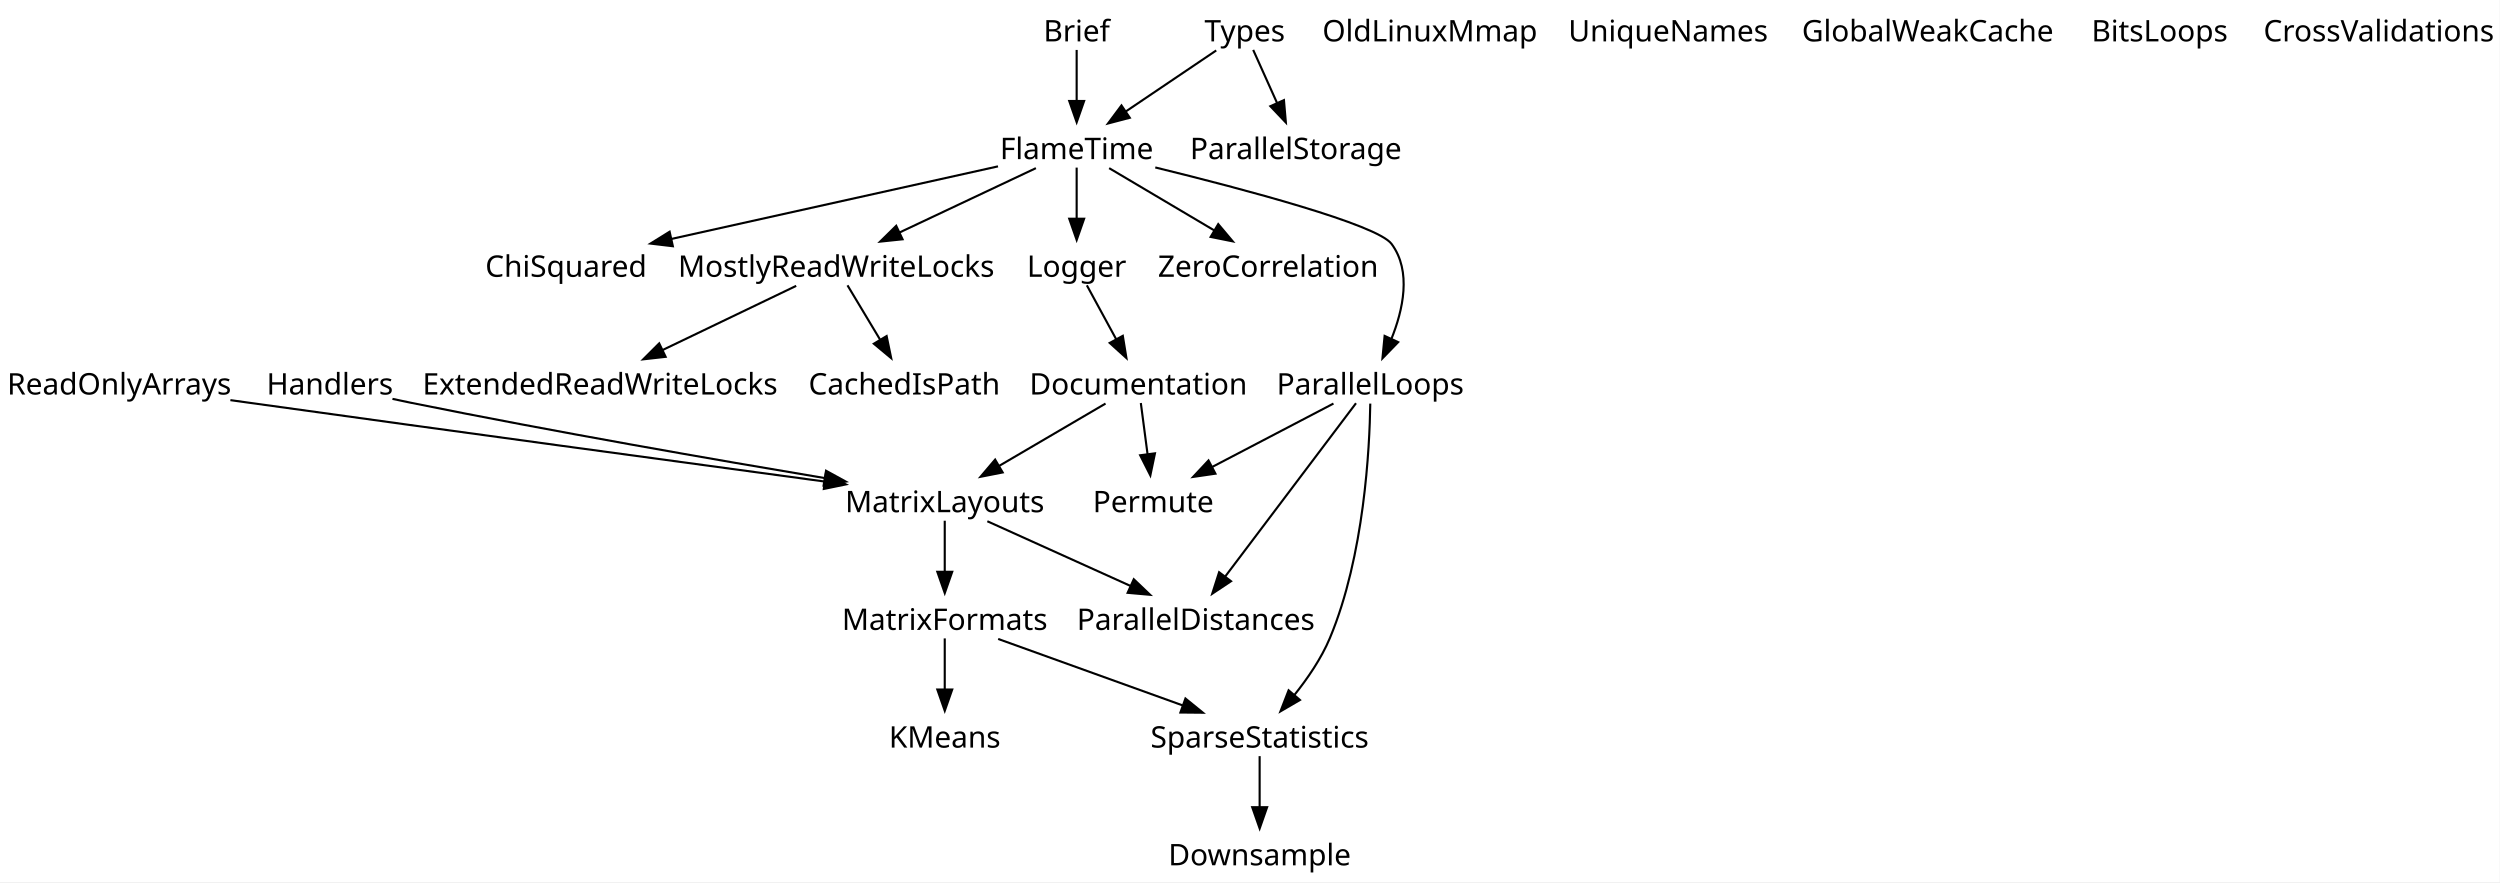
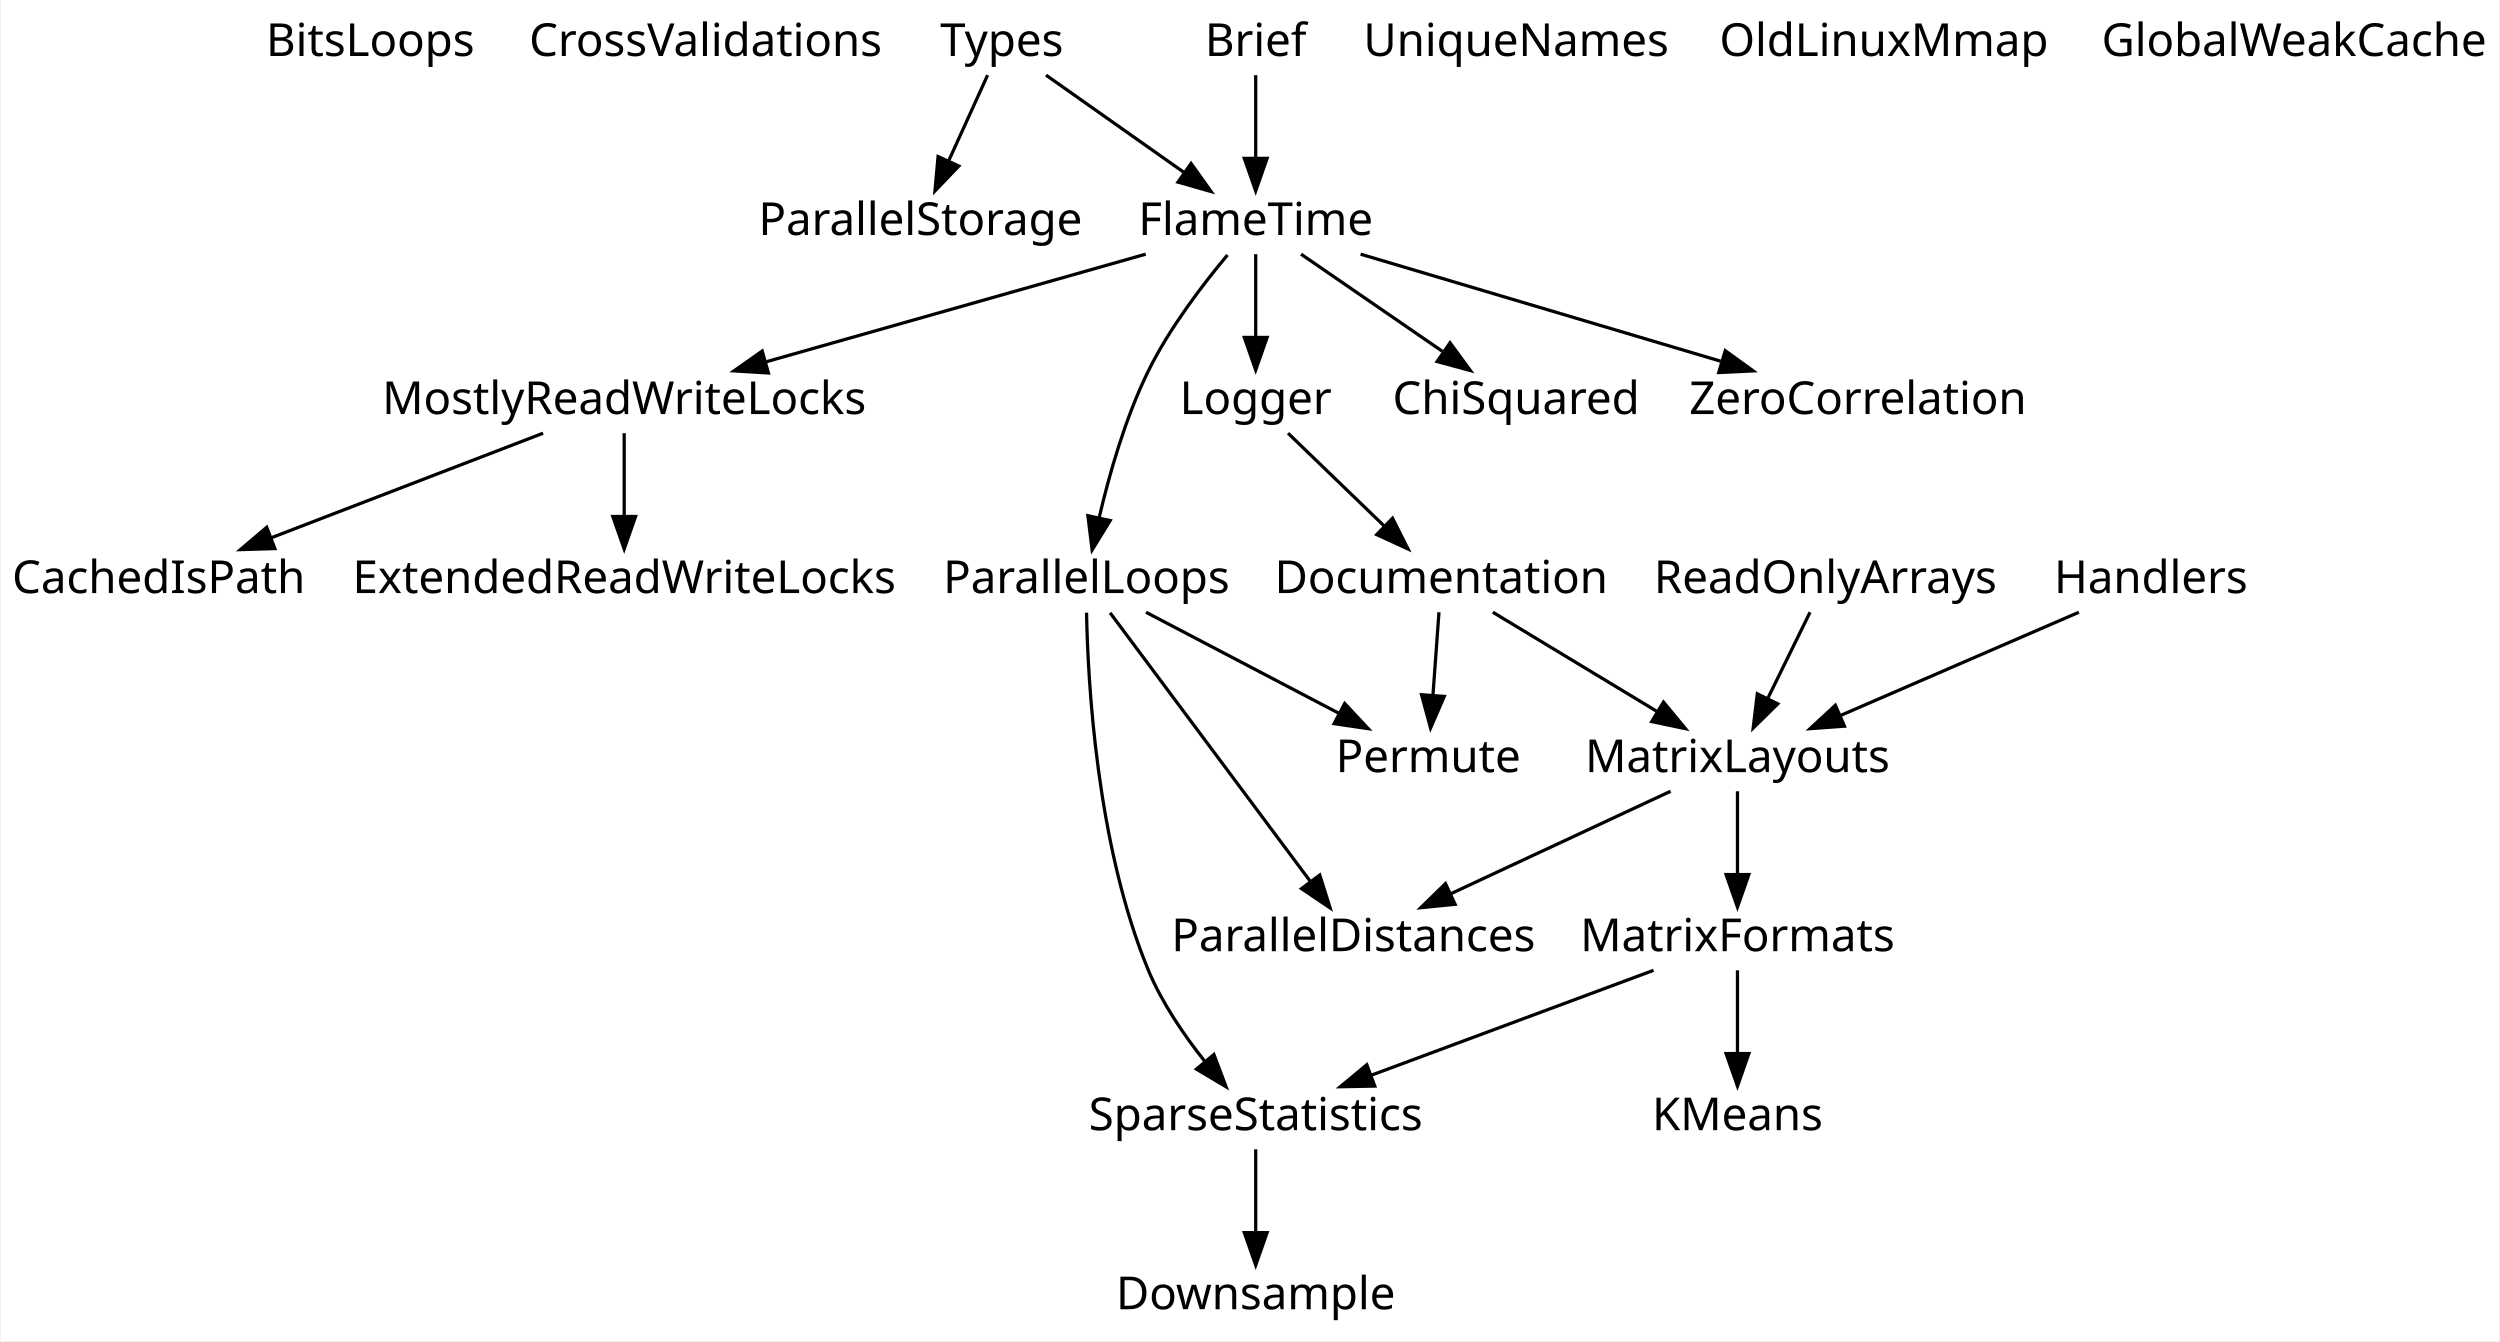
- <svg xmlns="http://www.w3.org/2000/svg" xmlns:xlink="http://www.w3.org/1999/xlink" width="1175pt" height="415pt" viewBox="0.00 0.00 1175.00 415.00">
-   <g id="graph0" class="graph" transform="scale(1 1) rotate(0) translate(4 410.56)">
-     <polygon fill="white" stroke="none" points="-4,4 -4,-410.56 1170.82,-410.56 1170.82,4 -4,4" />
+ <svg xmlns="http://www.w3.org/2000/svg" xmlns:xlink="http://www.w3.org/1999/xlink" width="768pt" height="412pt" viewBox="0.00 0.00 767.50 412.00">
+   <g id="graph0" class="graph" transform="scale(1 1) rotate(0) translate(4 408)">
+     <polygon fill="#ffffff" stroke="transparent" points="-4,4 -4,-408 763.5,-408 763.5,4 -4,4" />
    <g id="node1" class="node">
      <g id="a_node1">
-         <a xlink:href="../chi_squared.html" xlink:title="ChiSquared" target="_top">
-           <polygon fill="none" stroke="white" points="299.82,-295.92 224.25,-295.92 224.25,-276.6 299.82,-276.6 299.82,-295.92" />
-           <text xml:space="preserve" text-anchor="middle" x="262.03" y="-280.46" font-family="Sans-Serif" font-size="14.00">ChiSquared</text>
+         <a xlink:href="../bits_loops.html" xlink:title="BitsLoops" target="_top">
+           <polygon fill="none" stroke="#ffffff" points="141.5,-404 77.5,-404 77.5,-385 141.5,-385 141.5,-404" />
+           <text text-anchor="middle" x="109.5" y="-390.8" font-family="Sans-Serif" font-size="14.00" fill="#000000">BitsLoops</text>
        </a>
      </g>
    </g>
    <g id="node2" class="node">
      <g id="a_node2">
-         <a xlink:href="../flame_time.html" xlink:title="FlameTime" target="_top">
-           <polygon fill="none" stroke="white" points="538.69,-351.24 465.38,-351.24 465.38,-331.92 538.69,-331.92 538.69,-351.24" />
-           <text xml:space="preserve" text-anchor="middle" x="502.03" y="-335.78" font-family="Sans-Serif" font-size="14.00">FlameTime</text>
-         </a>
-       </g>
-     </g>
-     <g id="edge1" class="edge">
-       <path fill="none" stroke="black" d="M465.06,-332.37C423.85,-323.21 357.01,-308.36 311.36,-298.22" />
-       <polygon fill="black" stroke="black" points="312.24,-294.83 301.72,-296.08 310.72,-301.66 312.24,-294.83" />
+         <a xlink:href="../cross_validations.html" xlink:title="CrossValidations" target="_top">
+           <polygon fill="none" stroke="#ffffff" points="265,-404 160,-404 160,-385 265,-385 265,-404" />
+           <text text-anchor="middle" x="212.5" y="-390.8" font-family="Sans-Serif" font-size="14.00" fill="#000000">CrossValidations</text>
+         </a>
+       </g>
+     </g>
+     <g id="node3" class="node">
+       <g id="a_node3">
+         <a xlink:href="../parallel_storage.html" xlink:title="ParallelStorage" target="_top">
+           <polygon fill="none" stroke="#ffffff" points="326.5,-349 230.5,-349 230.5,-330 326.5,-330 326.5,-349" />
+           <text text-anchor="middle" x="278.5" y="-335.8" font-family="Sans-Serif" font-size="14.00" fill="#000000">ParallelStorage</text>
+         </a>
+       </g>
    </g>
    <g id="node4" class="node">
      <g id="a_node4">
-         <a xlink:href="../mostly_read_write_locks.html" xlink:title="MostlyReadWriteLocks" target="_top">
-           <polygon fill="none" stroke="white" points="460.57,-295.92 317.5,-295.92 317.5,-276.6 460.57,-276.6 460.57,-295.92" />
-           <text xml:space="preserve" text-anchor="middle" x="389.03" y="-280.46" font-family="Sans-Serif" font-size="14.00">MostlyReadWriteLocks</text>
+         <a xlink:href="../types.html" xlink:title="Types" target="_top">
+           <polygon fill="none" stroke="#ffffff" points="323.5,-404 283.5,-404 283.5,-385 323.5,-385 323.5,-404" />
+           <text text-anchor="middle" x="303.5" y="-390.8" font-family="Sans-Serif" font-size="14.00" fill="#000000">Types</text>
+         </a>
+       </g>
+     </g>
+     <g id="edge1" class="edge">
+       <path fill="none" stroke="#000000" d="M299.145,-384.92C295.852,-377.675 291.223,-367.49 287.182,-358.601" />
+       <polygon fill="#000000" stroke="#000000" points="290.298,-356.996 282.973,-349.341 283.925,-359.893 290.298,-356.996" />
+     </g>
+     <g id="node15" class="node">
+       <g id="a_node15">
+         <a xlink:href="../flame_time.html" xlink:title="FlameTime" target="_top">
+           <polygon fill="none" stroke="#ffffff" points="418.5,-349 344.5,-349 344.5,-330 418.5,-330 418.5,-349" />
+           <text text-anchor="middle" x="381.5" y="-335.8" font-family="Sans-Serif" font-size="14.00" fill="#000000">FlameTime</text>
+         </a>
+       </g>
+     </g>
+     <g id="edge21" class="edge">
+       <path fill="none" stroke="#000000" d="M317.087,-384.92C328.759,-376.689 345.81,-364.666 359.438,-355.057" />
+       <polygon fill="#000000" stroke="#000000" points="361.652,-357.778 367.807,-349.155 357.618,-352.057 361.652,-357.778" />
+     </g>
+     <g id="node5" class="node">
+       <g id="a_node5">
+         <a xlink:href="../matrix_formats.html" xlink:title="MatrixFormats" target="_top">
+           <polygon fill="none" stroke="#ffffff" points="575.5,-129 483.5,-129 483.5,-110 575.5,-110 575.5,-129" />
+           <text text-anchor="middle" x="529.5" y="-115.8" font-family="Sans-Serif" font-size="14.00" fill="#000000">MatrixFormats</text>
+         </a>
+       </g>
+     </g>
+     <g id="node10" class="node">
+       <g id="a_node10">
+         <a xlink:href="../sparse_statistics.html" xlink:title="SparseStatistics" target="_top">
+           <polygon fill="none" stroke="#ffffff" points="432,-74 331,-74 331,-55 432,-55 432,-74" />
+           <text text-anchor="middle" x="381.5" y="-60.8" font-family="Sans-Serif" font-size="14.00" fill="#000000">SparseStatistics</text>
        </a>
      </g>
    </g>
    <g id="edge5" class="edge">
-       <path fill="none" stroke="black" d="M482.87,-331.53C465.25,-323.22 438.88,-310.78 418.57,-301.2" />
-       <polygon fill="black" stroke="black" points="420.2,-298.1 409.67,-297 417.22,-304.43 420.2,-298.1" />
+       <path fill="none" stroke="#000000" d="M503.72,-109.92C479.675,-100.984 443.597,-87.577 416.866,-77.643" />
+       <polygon fill="#000000" stroke="#000000" points="418.074,-74.358 407.481,-74.155 415.635,-80.919 418.074,-74.358" />
+     </g>
+     <g id="node17" class="node">
+       <g id="a_node17">
+         <a xlink:href="../kmeans.html" xlink:title="KMeans" target="_top">
+           <polygon fill="none" stroke="#ffffff" points="557,-74 502,-74 502,-55 557,-55 557,-74" />
+           <text text-anchor="middle" x="529.5" y="-60.8" font-family="Sans-Serif" font-size="14.00" fill="#000000">KMeans</text>
+         </a>
+       </g>
+     </g>
+     <g id="edge12" class="edge">
+       <path fill="none" stroke="#000000" d="M529.5,-109.92C529.5,-102.908 529.5,-93.144 529.5,-84.465" />
+       <polygon fill="#000000" stroke="#000000" points="533,-84.341 529.5,-74.341 526,-84.341 533,-84.341" />
    </g>
    <g id="node6" class="node">
      <g id="a_node6">
-         <a xlink:href="../parallel_loops.html" xlink:title="ParallelLoops" target="_top">
-           <polygon fill="none" stroke="white" points="683.07,-240.6 597,-240.6 597,-221.28 683.07,-221.28 683.07,-240.6" />
-           <text xml:space="preserve" text-anchor="middle" x="640.03" y="-225.14" font-family="Sans-Serif" font-size="14.00">ParallelLoops</text>
-         </a>
-       </g>
-     </g>
-     <g id="edge10" class="edge">
-       <path fill="none" stroke="black" d="M538.98,-331.86C580.57,-321.67 643.25,-305.05 650.03,-295.92 659.57,-283.09 655.43,-264.77 649.86,-251.02" />
-       <polygon fill="black" stroke="black" points="653.13,-249.75 645.75,-242.14 646.77,-252.69 653.13,-249.75" />
+         <a xlink:href="../matrix_layouts.html" xlink:title="MatrixLayouts" target="_top">
+           <polygon fill="none" stroke="#ffffff" points="574,-184 485,-184 485,-165 574,-165 574,-184" />
+           <text text-anchor="middle" x="529.5" y="-170.8" font-family="Sans-Serif" font-size="14.00" fill="#000000">MatrixLayouts</text>
+         </a>
+       </g>
+     </g>
+     <g id="edge2" class="edge">
+       <path fill="none" stroke="#000000" d="M529.5,-164.92C529.5,-157.908 529.5,-148.144 529.5,-139.465" />
+       <polygon fill="#000000" stroke="#000000" points="533,-139.341 529.5,-129.341 526,-139.341 533,-139.341" />
    </g>
    <g id="node12" class="node">
      <g id="a_node12">
+         <a xlink:href="../parallel_distances.html" xlink:title="ParallelDistances" target="_top">
+           <polygon fill="none" stroke="#ffffff" points="465.5,-129 357.5,-129 357.5,-110 465.5,-110 465.5,-129" />
+           <text text-anchor="middle" x="411.5" y="-115.8" font-family="Sans-Serif" font-size="14.00" fill="#000000">ParallelDistances</text>
+         </a>
+       </g>
+     </g>
+     <g id="edge6" class="edge">
+       <path fill="none" stroke="#000000" d="M508.946,-164.92C490.279,-156.219 462.517,-143.279 441.395,-133.434" />
+       <polygon fill="#000000" stroke="#000000" points="442.757,-130.207 432.214,-129.155 439.8,-136.552 442.757,-130.207" />
+     </g>
+     <g id="node7" class="node">
+       <g id="a_node7">
+         <a xlink:href="../cached_ispath.html" xlink:title="CachedIsPath" target="_top">
+           <polygon fill="none" stroke="#ffffff" points="89,-239 0,-239 0,-220 89,-220 89,-239" />
+           <text text-anchor="middle" x="44.5" y="-225.8" font-family="Sans-Serif" font-size="14.00" fill="#000000">CachedIsPath</text>
+         </a>
+       </g>
+     </g>
+     <g id="node8" class="node">
+       <g id="a_node8">
+         <a xlink:href="../mostly_read_write_locks.html" xlink:title="MostlyReadWriteLocks" target="_top">
+           <polygon fill="none" stroke="#ffffff" points="259,-294 116,-294 116,-275 259,-275 259,-294" />
+           <text text-anchor="middle" x="187.5" y="-280.8" font-family="Sans-Serif" font-size="14.00" fill="#000000">MostlyReadWriteLocks</text>
+         </a>
+       </g>
+     </g>
+     <g id="edge3" class="edge">
+       <path fill="none" stroke="#000000" d="M162.591,-274.92C139.46,-266.023 104.805,-252.694 79.012,-242.774" />
+       <polygon fill="#000000" stroke="#000000" points="80.193,-239.478 69.603,-239.155 77.68,-246.012 80.193,-239.478" />
+     </g>
+     <g id="node22" class="node">
+       <g id="a_node22">
+         <a xlink:href="../extended_read_write_locks.html" xlink:title="ExtendedReadWriteLocks" target="_top">
+           <polygon fill="none" stroke="#ffffff" points="268,-239 107,-239 107,-220 268,-220 268,-239" />
+           <text text-anchor="middle" x="187.5" y="-225.8" font-family="Sans-Serif" font-size="14.00" fill="#000000">ExtendedReadWriteLocks</text>
+         </a>
+       </g>
+     </g>
+     <g id="edge17" class="edge">
+       <path fill="none" stroke="#000000" d="M187.5,-274.92C187.5,-267.908 187.5,-258.144 187.5,-249.465" />
+       <polygon fill="#000000" stroke="#000000" points="191,-249.341 187.5,-239.341 184,-249.341 191,-249.341" />
+     </g>
+     <g id="node9" class="node">
+       <g id="a_node9">
+         <a xlink:href="../unique_names.html" xlink:title="UniqueNames" target="_top">
+           <polygon fill="none" stroke="#ffffff" points="507,-404 416,-404 416,-385 507,-385 507,-404" />
+           <text text-anchor="middle" x="461.5" y="-390.8" font-family="Sans-Serif" font-size="14.00" fill="#000000">UniqueNames</text>
+         </a>
+       </g>
+     </g>
+     <g id="node23" class="node">
+       <g id="a_node23">
+         <a xlink:href="../downsample.html" xlink:title="Downsample" target="_top">
+           <polygon fill="none" stroke="#ffffff" points="423,-19 340,-19 340,0 423,0 423,-19" />
+           <text text-anchor="middle" x="381.5" y="-5.8" font-family="Sans-Serif" font-size="14.00" fill="#000000">Downsample</text>
+         </a>
+       </g>
+     </g>
+     <g id="edge18" class="edge">
+       <path fill="none" stroke="#000000" d="M381.5,-54.92C381.5,-47.908 381.5,-38.144 381.5,-29.465" />
+       <polygon fill="#000000" stroke="#000000" points="385,-29.341 381.5,-19.341 378,-29.341 385,-29.341" />
+     </g>
+     <g id="node11" class="node">
+       <g id="a_node11">
+         <a xlink:href="../parallel_loops.html" xlink:title="ParallelLoops" target="_top">
+           <polygon fill="none" stroke="#ffffff" points="372.5,-239 286.5,-239 286.5,-220 372.5,-220 372.5,-239" />
+           <text text-anchor="middle" x="329.5" y="-225.8" font-family="Sans-Serif" font-size="14.00" fill="#000000">ParallelLoops</text>
+         </a>
+       </g>
+     </g>
+     <g id="edge4" class="edge">
+       <path fill="none" stroke="#000000" d="M329.534,-219.795C329.924,-198.899 332.587,-148.43 348.5,-110 352.667,-99.936 359.474,-89.998 365.827,-81.989" />
+       <polygon fill="#000000" stroke="#000000" points="368.661,-84.056 372.396,-74.141 363.293,-79.563 368.661,-84.056" />
+     </g>
+     <g id="edge7" class="edge">
+       <path fill="none" stroke="#000000" d="M336.777,-219.738C350.61,-201.182 380.875,-160.582 398.347,-137.144" />
+       <polygon fill="#000000" stroke="#000000" points="401.186,-139.192 404.356,-129.083 395.574,-135.008 401.186,-139.192" />
+     </g>
+     <g id="node16" class="node">
+       <g id="a_node16">
+         <a xlink:href="../permute.html" xlink:title="Permute" target="_top">
+           <polygon fill="none" stroke="#ffffff" points="462.5,-184 406.5,-184 406.5,-165 462.5,-165 462.5,-184" />
+           <text text-anchor="middle" x="434.5" y="-170.8" font-family="Sans-Serif" font-size="14.00" fill="#000000">Permute</text>
+         </a>
+       </g>
+     </g>
+     <g id="edge11" class="edge">
+       <path fill="none" stroke="#000000" d="M347.79,-219.92C364.176,-211.337 388.437,-198.628 407.133,-188.835" />
+       <polygon fill="#000000" stroke="#000000" points="408.833,-191.896 416.068,-184.155 405.585,-185.695 408.833,-191.896" />
+     </g>
+     <g id="node13" class="node">
+       <g id="a_node13">
+         <a xlink:href="../documentation.html" xlink:title="Documentation" target="_top">
+           <polygon fill="none" stroke="#ffffff" points="486.5,-239 390.5,-239 390.5,-220 486.5,-220 486.5,-239" />
+           <text text-anchor="middle" x="438.5" y="-225.8" font-family="Sans-Serif" font-size="14.00" fill="#000000">Documentation</text>
+         </a>
+       </g>
+     </g>
+     <g id="edge14" class="edge">
+       <path fill="none" stroke="#000000" d="M454.351,-219.92C468.228,-211.532 488.622,-199.206 504.665,-189.51" />
+       <polygon fill="#000000" stroke="#000000" points="506.777,-192.323 513.525,-184.155 503.157,-186.332 506.777,-192.323" />
+     </g>
+     <g id="edge10" class="edge">
+       <path fill="none" stroke="#000000" d="M437.803,-219.92C437.293,-212.908 436.583,-203.144 435.952,-194.465" />
+       <polygon fill="#000000" stroke="#000000" points="439.432,-194.061 435.216,-184.341 432.45,-194.568 439.432,-194.061" />
+     </g>
+     <g id="node14" class="node">
+       <g id="a_node14">
+         <a xlink:href="../logger.html" xlink:title="Logger" target="_top">
+           <polygon fill="none" stroke="#ffffff" points="405,-294 358,-294 358,-275 405,-275 405,-294" />
+           <text text-anchor="middle" x="381.5" y="-280.8" font-family="Sans-Serif" font-size="14.00" fill="#000000">Logger</text>
+         </a>
+       </g>
+     </g>
+     <g id="edge8" class="edge">
+       <path fill="none" stroke="#000000" d="M391.429,-274.92C399.583,-267.051 411.33,-255.716 421.049,-246.339" />
+       <polygon fill="#000000" stroke="#000000" points="423.535,-248.803 428.301,-239.341 418.675,-243.766 423.535,-248.803" />
+     </g>
+     <g id="edge9" class="edge">
+       <path fill="none" stroke="#000000" d="M347.708,-329.92C315.398,-320.76 266.517,-306.902 231.248,-296.903" />
+       <polygon fill="#000000" stroke="#000000" points="231.805,-293.423 221.23,-294.063 229.896,-300.158 231.805,-293.423" />
+     </g>
+     <g id="edge13" class="edge">
+       <path fill="none" stroke="#000000" d="M372.827,-329.664C365.451,-320.855 355.045,-307.31 348.5,-294 341.418,-279.596 336.462,-262.057 333.392,-248.907" />
+       <polygon fill="#000000" stroke="#000000" points="336.795,-248.087 331.251,-239.058 329.955,-249.573 336.795,-248.087" />
+     </g>
+     <g id="edge19" class="edge">
+       <path fill="none" stroke="#000000" d="M381.5,-329.92C381.5,-322.908 381.5,-313.144 381.5,-304.465" />
+       <polygon fill="#000000" stroke="#000000" points="385,-304.341 381.5,-294.341 378,-304.341 385,-304.341" />
+     </g>
+     <g id="node24" class="node">
+       <g id="a_node24">
+         <a xlink:href="../chi_squared.html" xlink:title="ChiSquared" target="_top">
+           <polygon fill="none" stroke="#ffffff" points="499.5,-294 423.5,-294 423.5,-275 499.5,-275 499.5,-294" />
+           <text text-anchor="middle" x="461.5" y="-280.8" font-family="Sans-Serif" font-size="14.00" fill="#000000">ChiSquared</text>
+         </a>
+       </g>
+     </g>
+     <g id="edge20" class="edge">
+       <path fill="none" stroke="#000000" d="M395.435,-329.92C407.406,-321.689 424.895,-309.666 438.872,-300.057" />
+       <polygon fill="#000000" stroke="#000000" points="441.199,-302.704 447.456,-294.155 437.233,-296.936 441.199,-302.704" />
+     </g>
+     <g id="node26" class="node">
+       <g id="a_node26">
        <a xlink:href="../zero_correlation.html" xlink:title="ZeroCorrelation" target="_top">
-           <polygon fill="none" stroke="white" points="641.07,-295.92 543,-295.92 543,-276.6 641.07,-276.6 641.07,-295.92" />
-           <text xml:space="preserve" text-anchor="middle" x="592.03" y="-280.46" font-family="Sans-Serif" font-size="14.00">ZeroCorrelation</text>
-         </a>
-       </g>
-     </g>
-     <g id="edge7" class="edge">
-       <path fill="none" stroke="black" d="M517.3,-331.53C530.88,-323.49 550.99,-311.58 566.93,-302.13" />
-       <polygon fill="black" stroke="black" points="568.57,-305.23 575.39,-297.12 565,-299.21 568.57,-305.23" />
+           <polygon fill="none" stroke="#ffffff" points="615.5,-294 517.5,-294 517.5,-275 615.5,-275 615.5,-294" />
+           <text text-anchor="middle" x="566.5" y="-280.8" font-family="Sans-Serif" font-size="14.00" fill="#000000">ZeroCorrelation</text>
+         </a>
+       </g>
+     </g>
+     <g id="edge23" class="edge">
+       <path fill="none" stroke="#000000" d="M413.724,-329.92C444.403,-320.799 490.749,-307.021 524.348,-297.032" />
+       <polygon fill="#000000" stroke="#000000" points="525.747,-300.267 534.335,-294.063 523.752,-293.558 525.747,-300.267" />
+     </g>
+     <g id="node18" class="node">
+       <g id="a_node18">
+         <a xlink:href="../read_only_arrays.html" xlink:title="ReadOnlyArrays" target="_top">
+           <polygon fill="none" stroke="#ffffff" points="608.5,-239 504.5,-239 504.5,-220 608.5,-220 608.5,-239" />
+           <text text-anchor="middle" x="556.5" y="-225.8" font-family="Sans-Serif" font-size="14.00" fill="#000000">ReadOnlyArrays</text>
+         </a>
+       </g>
+     </g>
+     <g id="edge16" class="edge">
+       <path fill="none" stroke="#000000" d="M551.797,-219.92C548.24,-212.675 543.241,-202.49 538.877,-193.601" />
+       <polygon fill="#000000" stroke="#000000" points="541.88,-191.775 534.331,-184.341 535.596,-194.86 541.88,-191.775" />
+     </g>
+     <g id="node19" class="node">
+       <g id="a_node19">
+         <a xlink:href="../old_linux_mmap.html" xlink:title="OldLinuxMmap" target="_top">
+           <polygon fill="none" stroke="#ffffff" points="623.5,-404 525.5,-404 525.5,-385 623.5,-385 623.5,-404" />
+           <text text-anchor="middle" x="574.5" y="-390.8" font-family="Sans-Serif" font-size="14.00" fill="#000000">OldLinuxMmap</text>
+         </a>
+       </g>
+     </g>
+     <g id="node20" class="node">
+       <g id="a_node20">
+         <a xlink:href="../handlers.html" xlink:title="Handlers" target="_top">
+           <polygon fill="none" stroke="#ffffff" points="686,-239 627,-239 627,-220 686,-220 686,-239" />
+           <text text-anchor="middle" x="656.5" y="-225.8" font-family="Sans-Serif" font-size="14.00" fill="#000000">Handlers</text>
+         </a>
+       </g>
+     </g>
+     <g id="edge15" class="edge">
+       <path fill="none" stroke="#000000" d="M634.378,-219.92C614.106,-211.141 583.869,-198.046 561.063,-188.169" />
+       <polygon fill="#000000" stroke="#000000" points="562.362,-184.917 551.794,-184.155 559.58,-191.341 562.362,-184.917" />
    </g>
    <g id="node21" class="node">
      <g id="a_node21">
-         <a xlink:href="../logger.html" xlink:title="Logger" target="_top">
-           <polygon fill="none" stroke="white" points="525.19,-295.92 478.87,-295.92 478.87,-276.6 525.19,-276.6 525.19,-295.92" />
-           <text xml:space="preserve" text-anchor="middle" x="502.03" y="-280.46" font-family="Sans-Serif" font-size="14.00">Logger</text>
-         </a>
-       </g>
-     </g>
-     <g id="edge14" class="edge">
-       <path fill="none" stroke="black" d="M502.03,-331.78C502.03,-325.18 502.03,-315.88 502.03,-307.49" />
-       <polygon fill="black" stroke="black" points="505.54,-307.77 502.04,-297.77 498.54,-307.77 505.54,-307.77" />
-     </g>
-     <g id="node3" class="node">
-       <g id="a_node3">
-         <a xlink:href="../extended_read_write_locks.html" xlink:title="ExtendedReadWriteLocks" target="_top">
-           <polygon fill="none" stroke="white" points="358.19,-240.6 197.87,-240.6 197.87,-221.28 358.19,-221.28 358.19,-240.6" />
-           <text xml:space="preserve" text-anchor="middle" x="278.03" y="-225.14" font-family="Sans-Serif" font-size="14.00">ExtendedReadWriteLocks</text>
-         </a>
-       </g>
-     </g>
-     <g id="edge2" class="edge">
-       <path fill="none" stroke="black" d="M370.21,-276.21C352.98,-267.94 327.23,-255.57 307.33,-246.01" />
-       <polygon fill="black" stroke="black" points="308.85,-242.86 298.32,-241.68 305.82,-249.17 308.85,-242.86" />
-     </g>
-     <g id="node9" class="node">
-       <g id="a_node9">
-         <a xlink:href="../cached_ispath.html" xlink:title="CachedIsPath" target="_top">
-           <polygon fill="none" stroke="white" points="465.57,-240.6 376.5,-240.6 376.5,-221.28 465.57,-221.28 465.57,-240.6" />
-           <text xml:space="preserve" text-anchor="middle" x="421.03" y="-225.14" font-family="Sans-Serif" font-size="14.00">CachedIsPath</text>
-         </a>
-       </g>
-     </g>
-     <g id="edge6" class="edge">
-       <path fill="none" stroke="black" d="M394.32,-276.46C398.51,-269.47 404.51,-259.47 409.77,-250.71" />
-       <polygon fill="black" stroke="black" points="412.71,-252.61 414.86,-242.23 406.71,-249.01 412.71,-252.61" />
-     </g>
-     <g id="node5" class="node">
-       <g id="a_node5">
-         <a xlink:href="../sparse_statistics.html" xlink:title="SparseStatistics" target="_top">
-           <polygon fill="none" stroke="white" points="638.57,-74.64 537.5,-74.64 537.5,-55.32 638.57,-55.32 638.57,-74.64" />
-           <text xml:space="preserve" text-anchor="middle" x="588.03" y="-59.18" font-family="Sans-Serif" font-size="14.00">SparseStatistics</text>
-         </a>
-       </g>
-     </g>
-     <g id="node26" class="node">
-       <g id="a_node26">
-         <a xlink:href="../downsample.html" xlink:title="Downsample" target="_top">
-           <polygon fill="none" stroke="white" points="629.57,-19.32 546.5,-19.32 546.5,0 629.57,0 629.57,-19.32" />
-           <text xml:space="preserve" text-anchor="middle" x="588.03" y="-3.86" font-family="Sans-Serif" font-size="14.00">Downsample</text>
-         </a>
-       </g>
-     </g>
-     <g id="edge23" class="edge">
-       <path fill="none" stroke="black" d="M588.03,-55.18C588.03,-48.58 588.03,-39.28 588.03,-30.89" />
-       <polygon fill="black" stroke="black" points="591.54,-31.17 588.04,-21.17 584.54,-31.17 591.54,-31.17" />
-     </g>
-     <g id="edge3" class="edge">
-       <path fill="none" stroke="black" d="M640.03,-220.86C639.73,-200.38 637.26,-149.32 621.03,-110.64 617,-101.01 610.47,-91.54 604.28,-83.81" />
-       <polygon fill="black" stroke="black" points="606.97,-81.57 597.82,-76.23 601.65,-86.11 606.97,-81.57" />
-     </g>
-     <g id="node19" class="node">
-       <g id="a_node19">
-         <a xlink:href="../parallel_distances.html" xlink:title="ParallelDistances" target="_top">
-           <polygon fill="none" stroke="white" points="612.32,-129.96 503.75,-129.96 503.75,-110.64 612.32,-110.64 612.32,-129.96" />
-           <text xml:space="preserve" text-anchor="middle" x="558.03" y="-114.5" font-family="Sans-Serif" font-size="14.00">ParallelDistances</text>
-         </a>
-       </g>
-     </g>
-     <g id="edge12" class="edge">
-       <path fill="none" stroke="black" d="M633.32,-221.05C619.87,-203.22 589.37,-162.81 571.59,-139.26" />
-       <polygon fill="black" stroke="black" points="574.57,-137.39 565.75,-131.52 568.98,-141.61 574.57,-137.39" />
-     </g>
-     <g id="node24" class="node">
-       <g id="a_node24">
-         <a xlink:href="../permute.html" xlink:title="Permute" target="_top">
-           <polygon fill="none" stroke="white" points="566.07,-185.28 510,-185.28 510,-165.96 566.07,-165.96 566.07,-185.28" />
-           <text xml:space="preserve" text-anchor="middle" x="538.03" y="-169.82" font-family="Sans-Serif" font-size="14.00">Permute</text>
-         </a>
-       </g>
-     </g>
-     <g id="edge16" class="edge">
-       <path fill="none" stroke="black" d="M622.73,-220.89C607.05,-212.7 583.68,-200.48 565.46,-190.96" />
-       <polygon fill="black" stroke="black" points="567.25,-187.94 556.76,-186.41 564,-194.15 567.25,-187.94" />
-     </g>
-     <g id="node7" class="node">
-       <g id="a_node7">
-         <a xlink:href="../matrix_formats.html" xlink:title="MatrixFormats" target="_top">
-           <polygon fill="none" stroke="white" points="486.07,-129.96 394,-129.96 394,-110.64 486.07,-110.64 486.07,-129.96" />
-           <text xml:space="preserve" text-anchor="middle" x="440.03" y="-114.5" font-family="Sans-Serif" font-size="14.00">MatrixFormats</text>
-         </a>
-       </g>
-     </g>
-     <g id="edge4" class="edge">
-       <path fill="none" stroke="black" d="M465.14,-110.25C489.06,-101.64 525.32,-88.58 552.26,-78.87" />
-       <polygon fill="black" stroke="black" points="553.16,-82.26 561.38,-75.58 550.79,-75.68 553.16,-82.26" />
-     </g>
-     <g id="node20" class="node">
-       <g id="a_node20">
-         <a xlink:href="../kmeans.html" xlink:title="KMeans" target="_top">
-           <polygon fill="none" stroke="white" points="467.32,-74.64 412.75,-74.64 412.75,-55.32 467.32,-55.32 467.32,-74.64" />
-           <text xml:space="preserve" text-anchor="middle" x="440.03" y="-59.18" font-family="Sans-Serif" font-size="14.00">KMeans</text>
-         </a>
-       </g>
-     </g>
-     <g id="edge13" class="edge">
-       <path fill="none" stroke="black" d="M440.03,-110.5C440.03,-103.9 440.03,-94.6 440.03,-86.21" />
-       <polygon fill="black" stroke="black" points="443.54,-86.49 440.04,-76.49 436.54,-86.49 443.54,-86.49" />
-     </g>
-     <g id="node8" class="node">
-       <g id="a_node8">
-         <a xlink:href="../old_linux_mmap.html" xlink:title="OldLinuxMmap" target="_top">
-           <polygon fill="none" stroke="white" points="716.69,-406.56 619.38,-406.56 619.38,-387.24 716.69,-387.24 716.69,-406.56" />
-           <text xml:space="preserve" text-anchor="middle" x="668.03" y="-391.1" font-family="Sans-Serif" font-size="14.00">OldLinuxMmap</text>
-         </a>
-       </g>
-     </g>
-     <g id="node10" class="node">
-       <g id="a_node10">
-         <a xlink:href="../read_only_arrays.html" xlink:title="ReadOnlyArrays" target="_top">
-           <polygon fill="none" stroke="white" points="104.07,-240.6 0,-240.6 0,-221.28 104.07,-221.28 104.07,-240.6" />
-           <text xml:space="preserve" text-anchor="middle" x="52.03" y="-225.14" font-family="Sans-Serif" font-size="14.00">ReadOnlyArrays</text>
-         </a>
-       </g>
-     </g>
-     <g id="node17" class="node">
-       <g id="a_node17">
-         <a xlink:href="../matrix_layouts.html" xlink:title="MatrixLayouts" target="_top">
-           <polygon fill="none" stroke="white" points="484.57,-185.28 395.5,-185.28 395.5,-165.96 484.57,-165.96 484.57,-185.28" />
-           <text xml:space="preserve" text-anchor="middle" x="440.03" y="-169.82" font-family="Sans-Serif" font-size="14.00">MatrixLayouts</text>
-         </a>
-       </g>
-     </g>
-     <g id="edge20" class="edge">
-       <path fill="none" stroke="black" d="M104.28,-222.5C107.24,-222.09 110.17,-221.68 113.03,-221.28 208.06,-208.05 318.68,-193.02 383.83,-184.2" />
-       <polygon fill="black" stroke="black" points="384.12,-187.7 393.56,-182.89 383.19,-180.76 384.12,-187.7" />
-     </g>
-     <g id="node11" class="node">
-       <g id="a_node11">
-         <a xlink:href="../unique_names.html" xlink:title="UniqueNames" target="_top">
-           <polygon fill="none" stroke="white" points="825.32,-406.56 734.75,-406.56 734.75,-387.24 825.32,-387.24 825.32,-406.56" />
-           <text xml:space="preserve" text-anchor="middle" x="780.03" y="-391.1" font-family="Sans-Serif" font-size="14.00">UniqueNames</text>
-         </a>
-       </g>
-     </g>
-     <g id="node13" class="node">
-       <g id="a_node13">
        <a xlink:href="../global_weak_cache.html" xlink:title="GlobalWeakCache" target="_top">
-           <polygon fill="none" stroke="white" points="960.82,-406.56 843.25,-406.56 843.25,-387.24 960.82,-387.24 960.82,-406.56" />
-           <text xml:space="preserve" text-anchor="middle" x="902.03" y="-391.1" font-family="Sans-Serif" font-size="14.00">GlobalWeakCache</text>
-         </a>
-       </g>
-     </g>
-     <g id="node14" class="node">
-       <g id="a_node14">
-         <a xlink:href="../bits_loops.html" xlink:title="BitsLoops" target="_top">
-           <polygon fill="none" stroke="white" points="1042.82,-406.56 979.25,-406.56 979.25,-387.24 1042.82,-387.24 1042.82,-406.56" />
-           <text xml:space="preserve" text-anchor="middle" x="1011.03" y="-391.1" font-family="Sans-Serif" font-size="14.00">BitsLoops</text>
-         </a>
-       </g>
-     </g>
-     <g id="node15" class="node">
-       <g id="a_node15">
-         <a xlink:href="../parallel_storage.html" xlink:title="ParallelStorage" target="_top">
-           <polygon fill="none" stroke="white" points="653.32,-351.24 556.75,-351.24 556.75,-331.92 653.32,-331.92 653.32,-351.24" />
-           <text xml:space="preserve" text-anchor="middle" x="605.03" y="-335.78" font-family="Sans-Serif" font-size="14.00">ParallelStorage</text>
-         </a>
-       </g>
-     </g>
-     <g id="node16" class="node">
-       <g id="a_node16">
-         <a xlink:href="../types.html" xlink:title="Types" target="_top">
-           <polygon fill="none" stroke="white" points="601.57,-406.56 560.5,-406.56 560.5,-387.24 601.57,-387.24 601.57,-406.56" />
-           <text xml:space="preserve" text-anchor="middle" x="581.03" y="-391.1" font-family="Sans-Serif" font-size="14.00">Types</text>
-         </a>
-       </g>
-     </g>
-     <g id="edge19" class="edge">
-       <path fill="none" stroke="black" d="M567.63,-386.85C555.94,-378.97 538.73,-367.35 524.87,-358" />
-       <polygon fill="black" stroke="black" points="527,-355.21 516.76,-352.52 523.09,-361.01 527,-355.21" />
-     </g>
-     <g id="edge8" class="edge">
-       <path fill="none" stroke="black" d="M585,-387.1C588.07,-380.27 592.45,-370.55 596.32,-361.93" />
-       <polygon fill="black" stroke="black" points="599.45,-363.51 600.36,-352.96 593.07,-360.64 599.45,-363.51" />
-     </g>
-     <g id="edge9" class="edge">
-       <path fill="none" stroke="black" d="M440.03,-165.82C440.03,-159.22 440.03,-149.92 440.03,-141.53" />
-       <polygon fill="black" stroke="black" points="443.54,-141.81 440.04,-131.81 436.54,-141.81 443.54,-141.81" />
-     </g>
-     <g id="edge11" class="edge">
-       <path fill="none" stroke="black" d="M460.05,-165.57C478.53,-157.23 506.24,-144.7 527.48,-135.1" />
-       <polygon fill="black" stroke="black" points="528.87,-138.32 536.54,-131.01 525.99,-131.94 528.87,-138.32" />
-     </g>
-     <g id="node18" class="node">
-       <g id="a_node18">
-         <a xlink:href="../cross_validations.html" xlink:title="CrossValidations" target="_top">
-           <polygon fill="none" stroke="white" points="1166.82,-406.56 1061.25,-406.56 1061.25,-387.24 1166.82,-387.24 1166.82,-406.56" />
-           <text xml:space="preserve" text-anchor="middle" x="1114.03" y="-391.1" font-family="Sans-Serif" font-size="14.00">CrossValidations</text>
+           <polygon fill="none" stroke="#ffffff" points="759.5,-404 641.5,-404 641.5,-385 759.5,-385 759.5,-404" />
+           <text text-anchor="middle" x="700.5" y="-390.8" font-family="Sans-Serif" font-size="14.00" fill="#000000">GlobalWeakCache</text>
        </a>
      </g>
    </g>
    <g id="node25" class="node">
      <g id="a_node25">
-         <a xlink:href="../documentation.html" xlink:title="Documentation" target="_top">
-           <polygon fill="none" stroke="white" points="578.94,-240.6 483.12,-240.6 483.12,-221.28 578.94,-221.28 578.94,-240.6" />
-           <text xml:space="preserve" text-anchor="middle" x="531.03" y="-225.14" font-family="Sans-Serif" font-size="14.00">Documentation</text>
-         </a>
-       </g>
-     </g>
-     <g id="edge17" class="edge">
-       <path fill="none" stroke="black" d="M506.82,-276.46C510.58,-269.55 515.94,-259.69 520.67,-251" />
-       <polygon fill="black" stroke="black" points="523.72,-252.72 525.42,-242.27 517.57,-249.38 523.72,-252.72" />
-     </g>
-     <g id="node22" class="node">
-       <g id="a_node22">
        <a xlink:href="../brief.html" xlink:title="Brief" target="_top">
-           <polygon fill="none" stroke="white" points="518.07,-406.56 486,-406.56 486,-387.24 518.07,-387.24 518.07,-406.56" />
-           <text xml:space="preserve" text-anchor="middle" x="502.03" y="-391.1" font-family="Sans-Serif" font-size="14.00">Brief</text>
-         </a>
-       </g>
-     </g>
-     <g id="edge18" class="edge">
-       <path fill="none" stroke="black" d="M502.03,-387.1C502.03,-380.5 502.03,-371.2 502.03,-362.81" />
-       <polygon fill="black" stroke="black" points="505.54,-363.09 502.04,-353.09 498.54,-363.09 505.54,-363.09" />
-     </g>
-     <g id="node23" class="node">
-       <g id="a_node23">
-         <a xlink:href="../handlers.html" xlink:title="Handlers" target="_top">
-           <polygon fill="none" stroke="white" points="180.19,-240.6 121.87,-240.6 121.87,-221.28 180.19,-221.28 180.19,-240.6" />
-           <text xml:space="preserve" text-anchor="middle" x="151.03" y="-225.14" font-family="Sans-Serif" font-size="14.00">Handlers</text>
+           <polygon fill="none" stroke="#ffffff" points="397.5,-404 365.5,-404 365.5,-385 397.5,-385 397.5,-404" />
+           <text text-anchor="middle" x="381.5" y="-390.8" font-family="Sans-Serif" font-size="14.00" fill="#000000">Brief</text>
        </a>
      </g>
    </g>
    <g id="edge22" class="edge">
-       <path fill="none" stroke="black" d="M180.46,-223.09C183.36,-222.46 186.25,-221.84 189.03,-221.28 255.78,-207.75 332.96,-194.35 383.93,-185.81" />
-       <polygon fill="black" stroke="black" points="384.24,-189.31 393.53,-184.21 383.09,-182.4 384.24,-189.31" />
-     </g>
-     <g id="edge21" class="edge">
-       <path fill="none" stroke="black" d="M515.6,-220.89C501.87,-212.85 481.54,-200.94 465.42,-191.49" />
-       <polygon fill="black" stroke="black" points="467.25,-188.51 456.85,-186.47 463.71,-194.55 467.25,-188.51" />
-     </g>
-     <g id="edge15" class="edge">
-       <path fill="none" stroke="black" d="M532.19,-221.14C533.06,-214.54 534.28,-205.24 535.38,-196.85" />
-       <polygon fill="black" stroke="black" points="538.83,-197.49 536.66,-187.12 531.88,-196.58 538.83,-197.49" />
+       <path fill="none" stroke="#000000" d="M381.5,-384.92C381.5,-377.908 381.5,-368.144 381.5,-359.465" />
+       <polygon fill="#000000" stroke="#000000" points="385,-359.341 381.5,-349.341 378,-359.341 385,-359.341" />
    </g>
  </g>
</svg>
